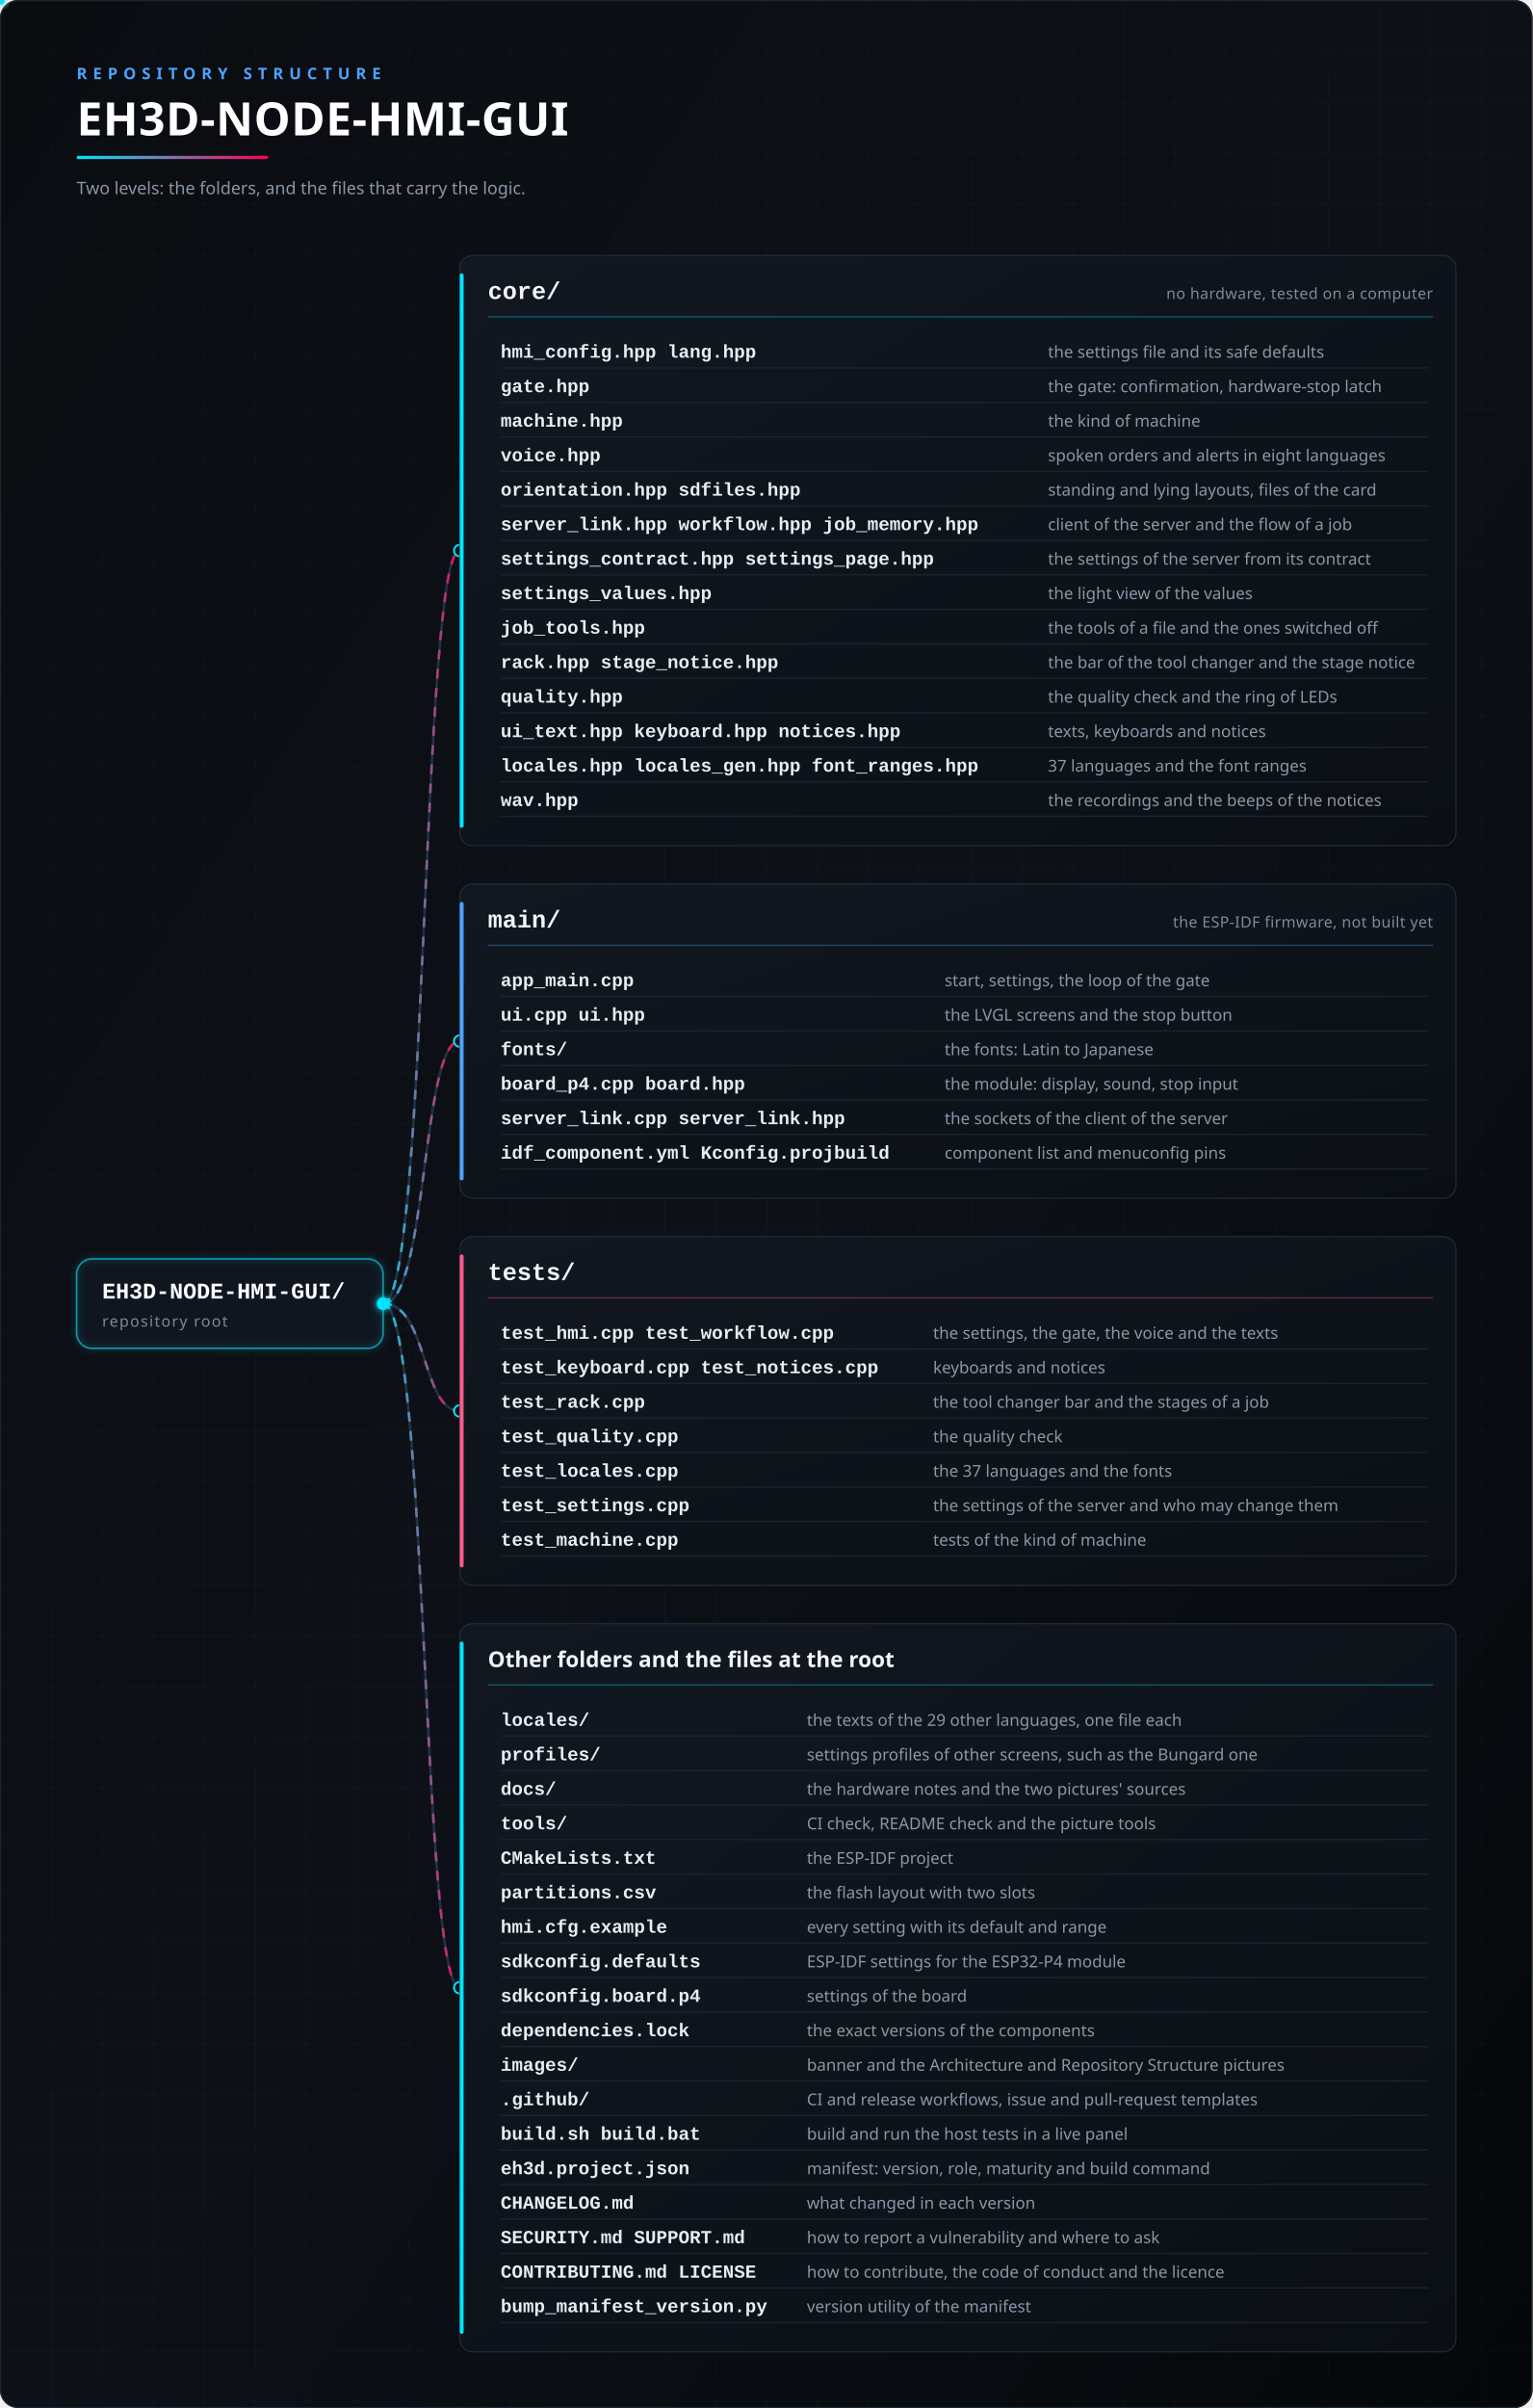
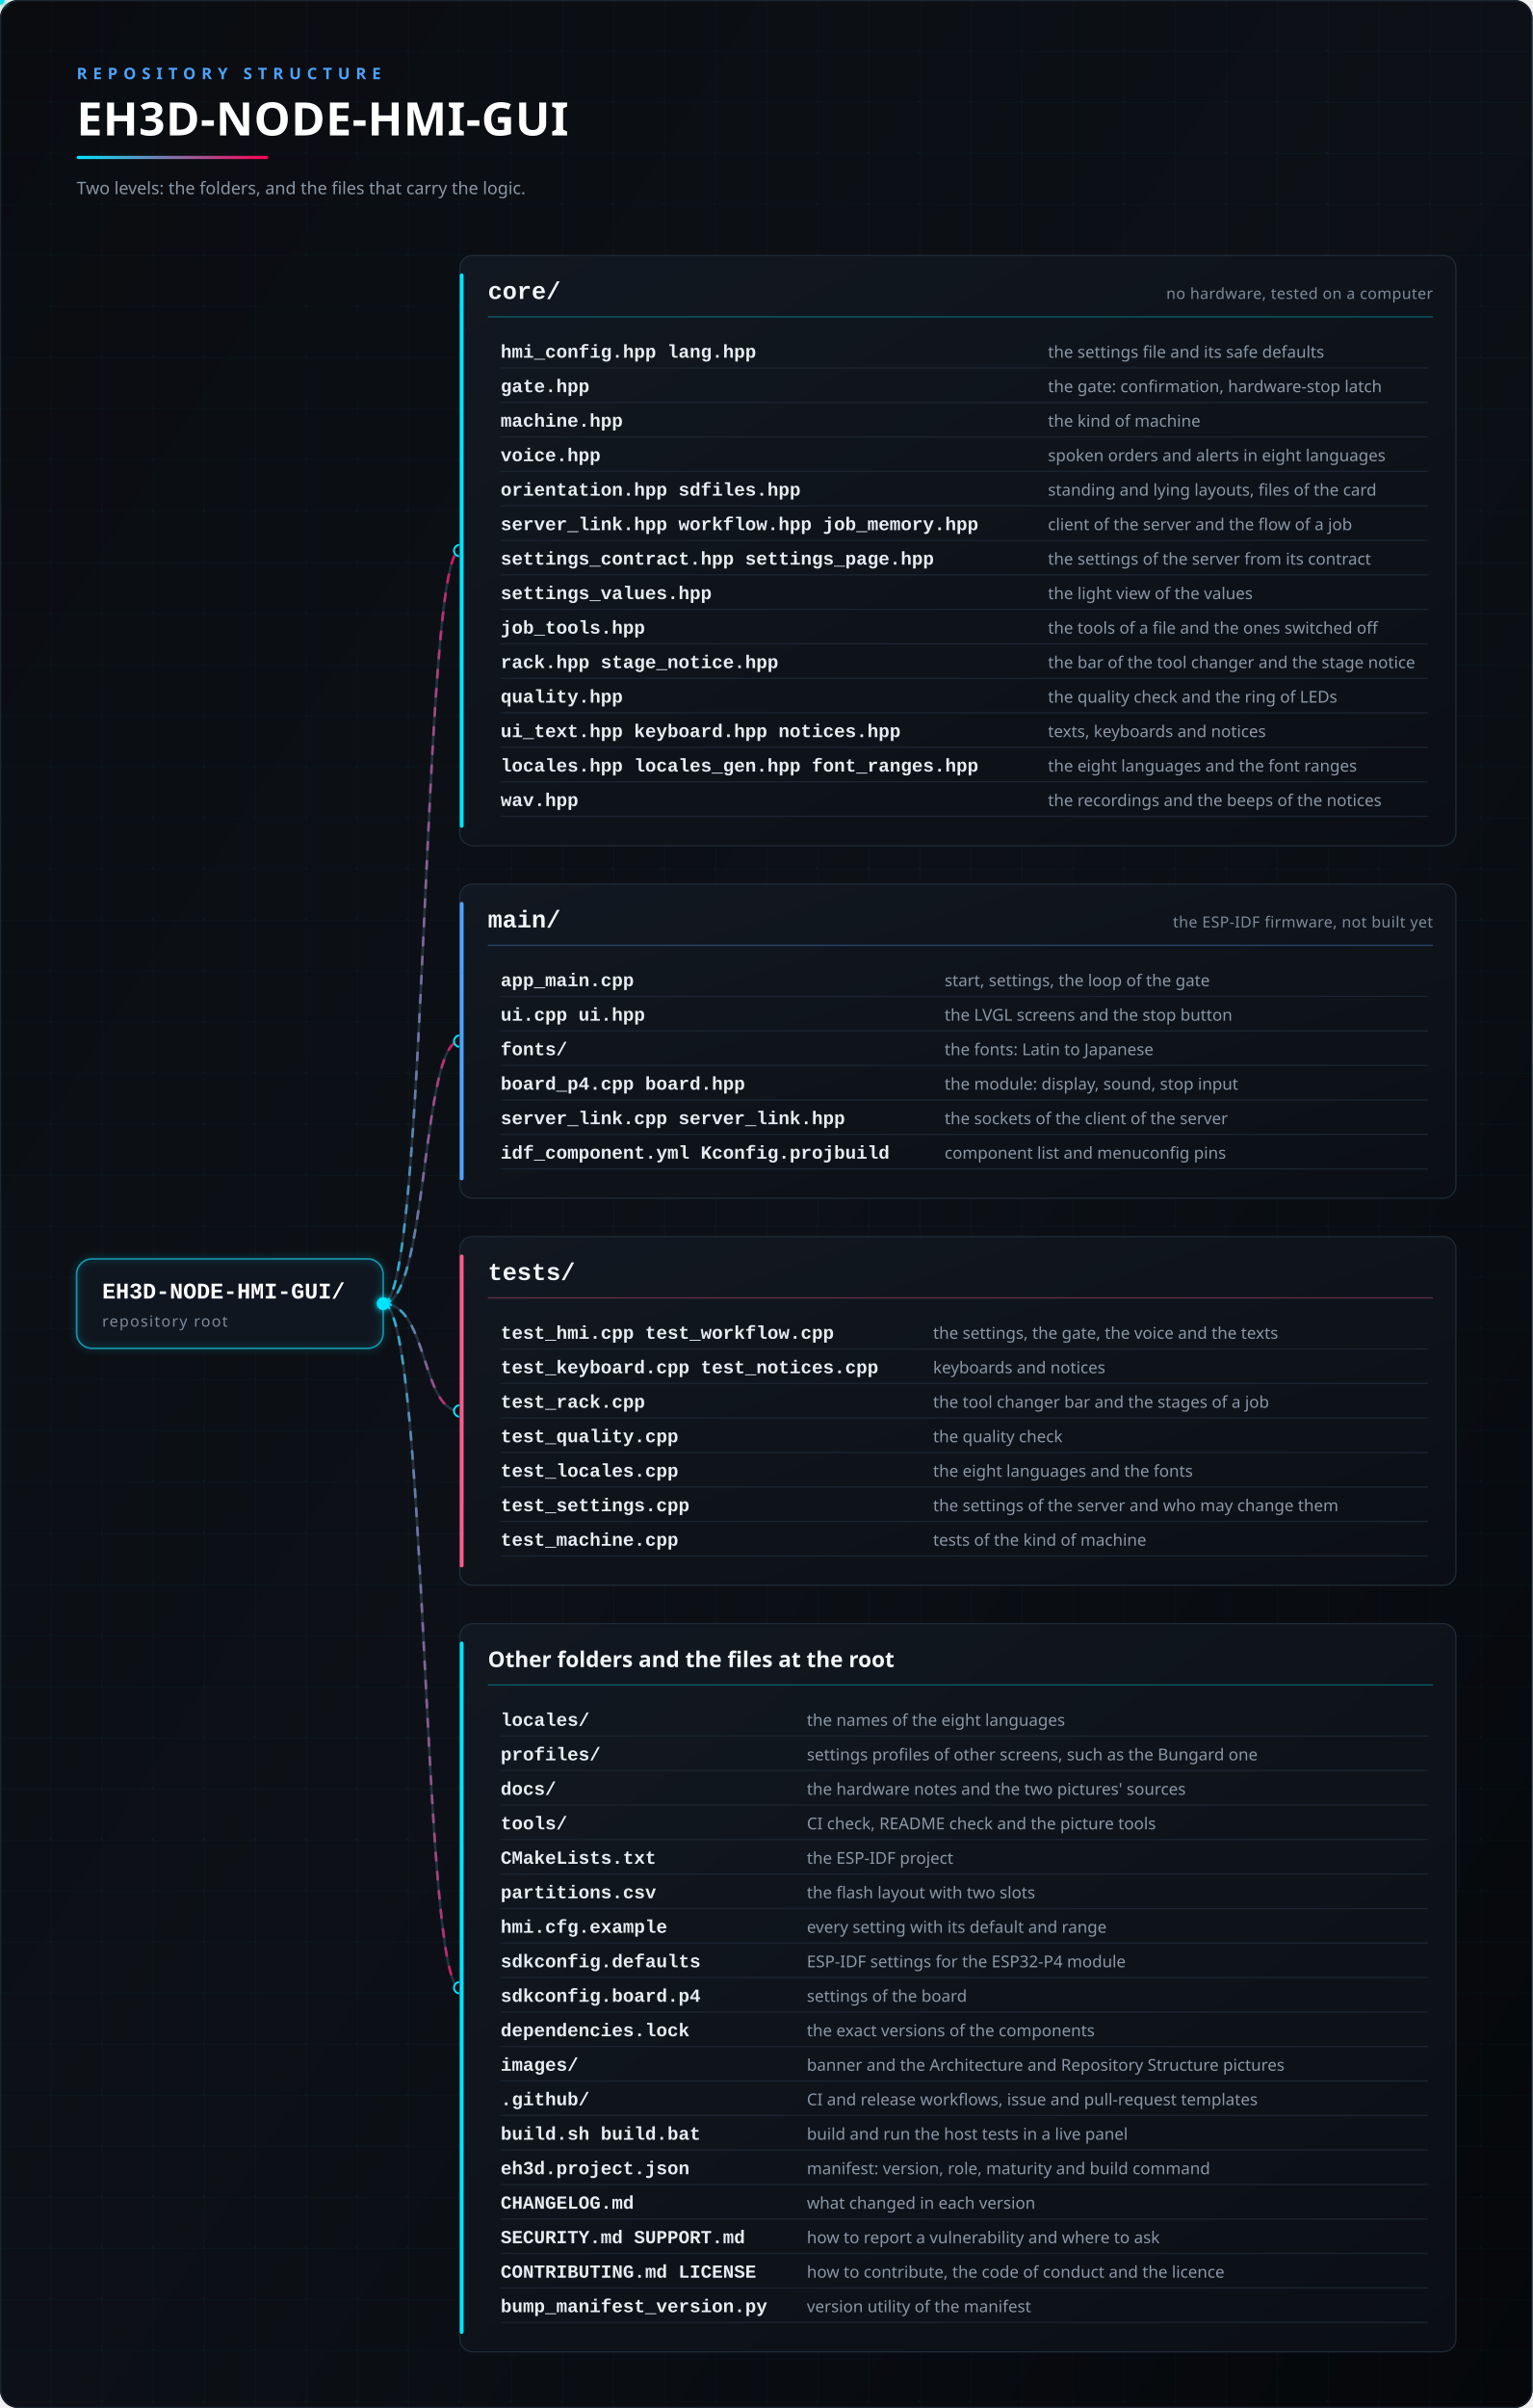
<svg xmlns="http://www.w3.org/2000/svg" viewBox="0 0 1200 1885" width="100%" role="img" aria-labelledby="t d">
  <defs>
    <linearGradient id="bg" x1="0" y1="0" x2="1" y2="1">
      <stop offset="0" stop-color="#0A0C10" />
      <stop offset="0.5" stop-color="#0D1117" />
      <stop offset="1" stop-color="#05070A" />
    </linearGradient>
    <linearGradient id="card" x1="0" y1="0" x2="1" y2="1">
      <stop offset="0" stop-color="#121821" />
      <stop offset="1" stop-color="#0B0F15" />
    </linearGradient>
    <linearGradient id="line" x1="0" y1="0" x2="1" y2="0">
      <stop offset="0" stop-color="#00E5FF" />
      <stop offset="1" stop-color="#FF0055" />
    </linearGradient>
    <filter id="glow" x="-50%" y="-50%" width="200%" height="200%">
      <feGaussianBlur stdDeviation="3" result="b" />
      <feMerge>
        <feMergeNode in="b" />
        <feMergeNode in="SourceGraphic" />
      </feMerge>
    </filter>
    <pattern id="grid" width="40" height="40" patternUnits="userSpaceOnUse">
      <path d="M40 0H0V40" fill="none" stroke="#00E5FF" stroke-opacity="0.035" />
      <circle cx="40" cy="40" r="1" fill="#00E5FF" fill-opacity="0.09" />
    </pattern>
  </defs>
  <rect width="1200" height="1885" rx="14" fill="url(#bg)" />
  <rect width="1200" height="1885" rx="14" fill="url(#grid)" />
  <rect x="0.5" y="0.5" width="1199" height="1884" rx="14" fill="none" stroke="#1B2530" />
  <text x="60" y="62" font-family="'Segoe UI','Noto Sans','Noto Sans CJK SC','Microsoft YaHei','Yu Gothic','Helvetica Neue',Helvetica,Arial,sans-serif" font-size="12.5" font-weight="600" fill="#4DA3FF" text-anchor="start" letter-spacing="4.5">REPOSITORY STRUCTURE</text>
  <text x="60" y="106" font-family="'Segoe UI','Noto Sans','Noto Sans CJK SC','Microsoft YaHei','Yu Gothic','Helvetica Neue',Helvetica,Arial,sans-serif" font-size="36" font-weight="700" fill="#FFFFFF" text-anchor="start" letter-spacing="0.5">EH3D-NODE-HMI-GUI</text>
  <rect x="60" y="122" width="150" height="2.5" rx="1.25" fill="url(#line)">
    <animate attributeName="width" values="40;150;150" keyTimes="0;0.4;1" dur="3s" repeatCount="indefinite" />
  </rect>
  <text x="60" y="152" font-family="'Segoe UI','Noto Sans','Noto Sans CJK SC','Microsoft YaHei','Yu Gothic','Helvetica Neue',Helvetica,Arial,sans-serif" font-size="13.5" font-weight="400" fill="#8A97A6" text-anchor="start">Two levels: the folders, and the files that carry the logic.</text>
  <path id="c0" d="M300,1020.5 C335,1020.5 330,431 360,431" fill="none" stroke="#243140" stroke-width="2" />
  <path d="M300,1020.5 C335,1020.5 330,431 360,431" fill="none" stroke="url(#line)" stroke-width="2" stroke-linecap="round" stroke-dasharray="6 9" opacity="0.9">
    <animate attributeName="stroke-dashoffset" from="0" to="-30" dur="1.6s" repeatCount="indefinite" />
  </path>
  <circle cx="360" cy="431" r="4.5" fill="#0D1117" stroke="#00E5FF" stroke-width="1.5" />
  <path id="c1" d="M300,1020.5 C335,1020.5 330,815 360,815" fill="none" stroke="#243140" stroke-width="2" />
  <path d="M300,1020.5 C335,1020.5 330,815 360,815" fill="none" stroke="url(#line)" stroke-width="2" stroke-linecap="round" stroke-dasharray="6 9" opacity="0.9">
    <animate attributeName="stroke-dashoffset" from="0" to="-30" dur="1.6s" repeatCount="indefinite" />
  </path>
  <circle cx="360" cy="815" r="4.5" fill="#0D1117" stroke="#00E5FF" stroke-width="1.5" />
  <path id="c2" d="M300,1020.5 C335,1020.5 330,1104.5 360,1104.5" fill="none" stroke="#243140" stroke-width="2" />
  <path d="M300,1020.5 C335,1020.5 330,1104.5 360,1104.5" fill="none" stroke="url(#line)" stroke-width="2" stroke-linecap="round" stroke-dasharray="6 9" opacity="0.9">
    <animate attributeName="stroke-dashoffset" from="0" to="-30" dur="1.6s" repeatCount="indefinite" />
  </path>
  <circle cx="360" cy="1104.5" r="4.5" fill="#0D1117" stroke="#00E5FF" stroke-width="1.5" />
  <path id="c3" d="M300,1020.5 C335,1020.5 330,1556 360,1556" fill="none" stroke="#243140" stroke-width="2" />
  <path d="M300,1020.5 C335,1020.5 330,1556 360,1556" fill="none" stroke="url(#line)" stroke-width="2" stroke-linecap="round" stroke-dasharray="6 9" opacity="0.9">
    <animate attributeName="stroke-dashoffset" from="0" to="-30" dur="1.6s" repeatCount="indefinite" />
  </path>
  <circle cx="360" cy="1556" r="4.5" fill="#0D1117" stroke="#00E5FF" stroke-width="1.5" />
  <circle r="3.5" fill="#00E5FF" filter="url(#glow)">
    <animateMotion dur="3.4s" repeatCount="indefinite">
      <mpath href="#c0" />
    </animateMotion>
  </circle>
  <circle r="3.5" fill="#4DA3FF" filter="url(#glow)">
    <animateMotion dur="4.2s" repeatCount="indefinite">
      <mpath href="#c1" />
    </animateMotion>
  </circle>
  <circle r="3.5" fill="#FFB300" filter="url(#glow)">
    <animateMotion dur="5.0s" repeatCount="indefinite">
      <mpath href="#c2" />
    </animateMotion>
  </circle>
  <circle r="3.5" fill="#00E5FF" filter="url(#glow)">
    <animateMotion dur="5.8s" repeatCount="indefinite">
      <mpath href="#c3" />
    </animateMotion>
  </circle>
  <rect x="60" y="985.5" width="240" height="70" rx="12" fill="#0F1620" stroke="#2A3A4C" stroke-width="1.2" />
  <rect x="60" y="985.5" width="240" height="70" rx="12" fill="none" stroke="#00E5FF" stroke-opacity="0.5" stroke-width="1.2" filter="url(#glow)">
    <animate attributeName="stroke-opacity" values="0.15;0.6;0.15" dur="3.6s" repeatCount="indefinite" />
  </rect>
  <text x="80" y="1016.5" font-family="'JetBrains Mono','Cascadia Code','SFMono-Regular',Consolas,'Liberation Mono',monospace" font-size="17.6" font-weight="700" fill="#FFFFFF" text-anchor="start">EH3D-NODE-HMI-GUI/</text>
  <text x="80" y="1038.5" font-family="'Segoe UI','Noto Sans','Noto Sans CJK SC','Microsoft YaHei','Yu Gothic','Helvetica Neue',Helvetica,Arial,sans-serif" font-size="12" font-weight="400" fill="#7D8A99" text-anchor="start" letter-spacing="1">repository root</text>
  <circle cx="300" cy="1020.5" r="5" fill="#00E5FF" filter="url(#glow)" />
  <rect x="360" y="200" width="780" height="462" rx="10" fill="url(#card)" stroke="#1E2A36" stroke-width="1" />
  <rect x="360" y="214" width="3" height="434" rx="1.5" fill="#00E5FF">
    <animate attributeName="opacity" values="0.55;1;0.55" dur="4s" begin="0s" repeatCount="indefinite" />
  </rect>
  <text x="382" y="234" font-family="'JetBrains Mono','Cascadia Code','SFMono-Regular',Consolas,'Liberation Mono',monospace" font-size="19" font-weight="700" fill="#F2F6FA" text-anchor="start">core/</text>
  <text x="1122" y="234" font-family="'Segoe UI','Noto Sans','Noto Sans CJK SC','Microsoft YaHei','Yu Gothic','Helvetica Neue',Helvetica,Arial,sans-serif" font-size="12" font-weight="400" fill="#7D8A99" text-anchor="end" letter-spacing="0.3">no hardware, tested on a computer</text>
  <line x1="382" y1="248" x2="1122" y2="248" stroke="#00E5FF" stroke-opacity="0.35" stroke-width="1" />
  <text x="392" y="280" font-family="'JetBrains Mono','Cascadia Code','SFMono-Regular',Consolas,'Liberation Mono',monospace" font-size="14.5" font-weight="600" fill="#E6EDF3" text-anchor="start">hmi_config.hpp  lang.hpp</text>
  <text x="820.55" y="280" font-family="'Segoe UI','Noto Sans','Noto Sans CJK SC','Microsoft YaHei','Yu Gothic','Helvetica Neue',Helvetica,Arial,sans-serif" font-size="12.8" font-weight="400" fill="#8A97A6" text-anchor="start">the settings file and its safe defaults</text>
  <line x1="392" y1="288" x2="1118" y2="288" stroke="#1A2430" stroke-width="1" />
  <text x="392" y="307" font-family="'JetBrains Mono','Cascadia Code','SFMono-Regular',Consolas,'Liberation Mono',monospace" font-size="14.5" font-weight="600" fill="#E6EDF3" text-anchor="start">gate.hpp</text>
  <text x="820.55" y="307" font-family="'Segoe UI','Noto Sans','Noto Sans CJK SC','Microsoft YaHei','Yu Gothic','Helvetica Neue',Helvetica,Arial,sans-serif" font-size="12.8" font-weight="400" fill="#8A97A6" text-anchor="start">the gate: confirmation, hardware-stop latch</text>
  <line x1="392" y1="315" x2="1118" y2="315" stroke="#1A2430" stroke-width="1" />
  <text x="392" y="334" font-family="'JetBrains Mono','Cascadia Code','SFMono-Regular',Consolas,'Liberation Mono',monospace" font-size="14.5" font-weight="600" fill="#E6EDF3" text-anchor="start">machine.hpp</text>
  <text x="820.55" y="334" font-family="'Segoe UI','Noto Sans','Noto Sans CJK SC','Microsoft YaHei','Yu Gothic','Helvetica Neue',Helvetica,Arial,sans-serif" font-size="12.8" font-weight="400" fill="#8A97A6" text-anchor="start">the kind of machine</text>
  <line x1="392" y1="342" x2="1118" y2="342" stroke="#1A2430" stroke-width="1" />
  <text x="392" y="361" font-family="'JetBrains Mono','Cascadia Code','SFMono-Regular',Consolas,'Liberation Mono',monospace" font-size="14.5" font-weight="600" fill="#E6EDF3" text-anchor="start">voice.hpp</text>
  <text x="820.55" y="361" font-family="'Segoe UI','Noto Sans','Noto Sans CJK SC','Microsoft YaHei','Yu Gothic','Helvetica Neue',Helvetica,Arial,sans-serif" font-size="12.8" font-weight="400" fill="#8A97A6" text-anchor="start">spoken orders and alerts in eight languages</text>
  <line x1="392" y1="369" x2="1118" y2="369" stroke="#1A2430" stroke-width="1" />
  <text x="392" y="388" font-family="'JetBrains Mono','Cascadia Code','SFMono-Regular',Consolas,'Liberation Mono',monospace" font-size="14.5" font-weight="600" fill="#E6EDF3" text-anchor="start">orientation.hpp  sdfiles.hpp</text>
  <text x="820.55" y="388" font-family="'Segoe UI','Noto Sans','Noto Sans CJK SC','Microsoft YaHei','Yu Gothic','Helvetica Neue',Helvetica,Arial,sans-serif" font-size="12.8" font-weight="400" fill="#8A97A6" text-anchor="start">standing and lying layouts, files of the card</text>
  <line x1="392" y1="396" x2="1118" y2="396" stroke="#1A2430" stroke-width="1" />
  <text x="392" y="415" font-family="'JetBrains Mono','Cascadia Code','SFMono-Regular',Consolas,'Liberation Mono',monospace" font-size="14.5" font-weight="600" fill="#E6EDF3" text-anchor="start">server_link.hpp  workflow.hpp  job_memory.hpp</text>
  <text x="820.55" y="415" font-family="'Segoe UI','Noto Sans','Noto Sans CJK SC','Microsoft YaHei','Yu Gothic','Helvetica Neue',Helvetica,Arial,sans-serif" font-size="12.8" font-weight="400" fill="#8A97A6" text-anchor="start">client of the server and the flow of a job</text>
  <line x1="392" y1="423" x2="1118" y2="423" stroke="#1A2430" stroke-width="1" />
  <text x="392" y="442" font-family="'JetBrains Mono','Cascadia Code','SFMono-Regular',Consolas,'Liberation Mono',monospace" font-size="14.5" font-weight="600" fill="#E6EDF3" text-anchor="start">settings_contract.hpp  settings_page.hpp</text>
  <text x="820.55" y="442" font-family="'Segoe UI','Noto Sans','Noto Sans CJK SC','Microsoft YaHei','Yu Gothic','Helvetica Neue',Helvetica,Arial,sans-serif" font-size="12.8" font-weight="400" fill="#8A97A6" text-anchor="start">the settings of the server from its contract</text>
  <line x1="392" y1="450" x2="1118" y2="450" stroke="#1A2430" stroke-width="1" />
  <text x="392" y="469" font-family="'JetBrains Mono','Cascadia Code','SFMono-Regular',Consolas,'Liberation Mono',monospace" font-size="14.5" font-weight="600" fill="#E6EDF3" text-anchor="start">settings_values.hpp</text>
  <text x="820.55" y="469" font-family="'Segoe UI','Noto Sans','Noto Sans CJK SC','Microsoft YaHei','Yu Gothic','Helvetica Neue',Helvetica,Arial,sans-serif" font-size="12.8" font-weight="400" fill="#8A97A6" text-anchor="start">the light view of the values</text>
  <line x1="392" y1="477" x2="1118" y2="477" stroke="#1A2430" stroke-width="1" />
  <text x="392" y="496" font-family="'JetBrains Mono','Cascadia Code','SFMono-Regular',Consolas,'Liberation Mono',monospace" font-size="14.5" font-weight="600" fill="#E6EDF3" text-anchor="start">job_tools.hpp</text>
  <text x="820.55" y="496" font-family="'Segoe UI','Noto Sans','Noto Sans CJK SC','Microsoft YaHei','Yu Gothic','Helvetica Neue',Helvetica,Arial,sans-serif" font-size="12.8" font-weight="400" fill="#8A97A6" text-anchor="start">the tools of a file and the ones switched off</text>
  <line x1="392" y1="504" x2="1118" y2="504" stroke="#1A2430" stroke-width="1" />
  <text x="392" y="523" font-family="'JetBrains Mono','Cascadia Code','SFMono-Regular',Consolas,'Liberation Mono',monospace" font-size="14.5" font-weight="600" fill="#E6EDF3" text-anchor="start">rack.hpp  stage_notice.hpp</text>
  <text x="820.55" y="523" font-family="'Segoe UI','Noto Sans','Noto Sans CJK SC','Microsoft YaHei','Yu Gothic','Helvetica Neue',Helvetica,Arial,sans-serif" font-size="12.8" font-weight="400" fill="#8A97A6" text-anchor="start">the bar of the tool changer and the stage notice</text>
  <line x1="392" y1="531" x2="1118" y2="531" stroke="#1A2430" stroke-width="1" />
  <text x="392" y="550" font-family="'JetBrains Mono','Cascadia Code','SFMono-Regular',Consolas,'Liberation Mono',monospace" font-size="14.5" font-weight="600" fill="#E6EDF3" text-anchor="start">quality.hpp</text>
  <text x="820.55" y="550" font-family="'Segoe UI','Noto Sans','Noto Sans CJK SC','Microsoft YaHei','Yu Gothic','Helvetica Neue',Helvetica,Arial,sans-serif" font-size="12.8" font-weight="400" fill="#8A97A6" text-anchor="start">the quality check and the ring of LEDs</text>
  <line x1="392" y1="558" x2="1118" y2="558" stroke="#1A2430" stroke-width="1" />
  <text x="392" y="577" font-family="'JetBrains Mono','Cascadia Code','SFMono-Regular',Consolas,'Liberation Mono',monospace" font-size="14.5" font-weight="600" fill="#E6EDF3" text-anchor="start">ui_text.hpp  keyboard.hpp  notices.hpp</text>
  <text x="820.55" y="577" font-family="'Segoe UI','Noto Sans','Noto Sans CJK SC','Microsoft YaHei','Yu Gothic','Helvetica Neue',Helvetica,Arial,sans-serif" font-size="12.8" font-weight="400" fill="#8A97A6" text-anchor="start">texts, keyboards and notices</text>
  <line x1="392" y1="585" x2="1118" y2="585" stroke="#1A2430" stroke-width="1" />
  <text x="392" y="604" font-family="'JetBrains Mono','Cascadia Code','SFMono-Regular',Consolas,'Liberation Mono',monospace" font-size="14.5" font-weight="600" fill="#E6EDF3" text-anchor="start">locales.hpp  locales_gen.hpp  font_ranges.hpp</text>
-   <text x="820.55" y="604" font-family="'Segoe UI','Noto Sans','Noto Sans CJK SC','Microsoft YaHei','Yu Gothic','Helvetica Neue',Helvetica,Arial,sans-serif" font-size="12.8" font-weight="400" fill="#8A97A6" text-anchor="start">37 languages and the font ranges</text>
+   <text x="820.55" y="604" font-family="'Segoe UI','Noto Sans','Noto Sans CJK SC','Microsoft YaHei','Yu Gothic','Helvetica Neue',Helvetica,Arial,sans-serif" font-size="12.8" font-weight="400" fill="#8A97A6" text-anchor="start">the eight languages and the font ranges</text>
  <line x1="392" y1="612" x2="1118" y2="612" stroke="#1A2430" stroke-width="1" />
  <text x="392" y="631" font-family="'JetBrains Mono','Cascadia Code','SFMono-Regular',Consolas,'Liberation Mono',monospace" font-size="14.5" font-weight="600" fill="#E6EDF3" text-anchor="start">wav.hpp</text>
  <text x="820.55" y="631" font-family="'Segoe UI','Noto Sans','Noto Sans CJK SC','Microsoft YaHei','Yu Gothic','Helvetica Neue',Helvetica,Arial,sans-serif" font-size="12.8" font-weight="400" fill="#8A97A6" text-anchor="start">the recordings and the beeps of the notices</text>
  <line x1="392" y1="639" x2="1118" y2="639" stroke="#1A2430" stroke-width="1" />
  <rect x="360" y="692" width="780" height="246" rx="10" fill="url(#card)" stroke="#1E2A36" stroke-width="1" />
  <rect x="360" y="706" width="3" height="218" rx="1.5" fill="#4DA3FF">
    <animate attributeName="opacity" values="0.55;1;0.55" dur="4s" begin="0.6s" repeatCount="indefinite" />
  </rect>
  <text x="382" y="726" font-family="'JetBrains Mono','Cascadia Code','SFMono-Regular',Consolas,'Liberation Mono',monospace" font-size="19" font-weight="700" fill="#F2F6FA" text-anchor="start">main/</text>
  <text x="1122" y="726" font-family="'Segoe UI','Noto Sans','Noto Sans CJK SC','Microsoft YaHei','Yu Gothic','Helvetica Neue',Helvetica,Arial,sans-serif" font-size="12" font-weight="400" fill="#7D8A99" text-anchor="end" letter-spacing="0.3">the ESP-IDF firmware, not built yet</text>
  <line x1="382" y1="740" x2="1122" y2="740" stroke="#4DA3FF" stroke-opacity="0.35" stroke-width="1" />
  <text x="392" y="772" font-family="'JetBrains Mono','Cascadia Code','SFMono-Regular',Consolas,'Liberation Mono',monospace" font-size="14.5" font-weight="600" fill="#E6EDF3" text-anchor="start">app_main.cpp</text>
  <text x="739.64" y="772" font-family="'Segoe UI','Noto Sans','Noto Sans CJK SC','Microsoft YaHei','Yu Gothic','Helvetica Neue',Helvetica,Arial,sans-serif" font-size="12.8" font-weight="400" fill="#8A97A6" text-anchor="start">start, settings, the loop of the gate</text>
  <line x1="392" y1="780" x2="1118" y2="780" stroke="#1A2430" stroke-width="1" />
  <text x="392" y="799" font-family="'JetBrains Mono','Cascadia Code','SFMono-Regular',Consolas,'Liberation Mono',monospace" font-size="14.5" font-weight="600" fill="#E6EDF3" text-anchor="start">ui.cpp  ui.hpp</text>
  <text x="739.64" y="799" font-family="'Segoe UI','Noto Sans','Noto Sans CJK SC','Microsoft YaHei','Yu Gothic','Helvetica Neue',Helvetica,Arial,sans-serif" font-size="12.8" font-weight="400" fill="#8A97A6" text-anchor="start">the LVGL screens and the stop button</text>
  <line x1="392" y1="807" x2="1118" y2="807" stroke="#1A2430" stroke-width="1" />
  <text x="392" y="826" font-family="'JetBrains Mono','Cascadia Code','SFMono-Regular',Consolas,'Liberation Mono',monospace" font-size="14.5" font-weight="600" fill="#E6EDF3" text-anchor="start">fonts/</text>
  <text x="739.64" y="826" font-family="'Segoe UI','Noto Sans','Noto Sans CJK SC','Microsoft YaHei','Yu Gothic','Helvetica Neue',Helvetica,Arial,sans-serif" font-size="12.8" font-weight="400" fill="#8A97A6" text-anchor="start">the fonts: Latin to Japanese</text>
  <line x1="392" y1="834" x2="1118" y2="834" stroke="#1A2430" stroke-width="1" />
  <text x="392" y="853" font-family="'JetBrains Mono','Cascadia Code','SFMono-Regular',Consolas,'Liberation Mono',monospace" font-size="14.5" font-weight="600" fill="#E6EDF3" text-anchor="start">board_p4.cpp  board.hpp</text>
  <text x="739.64" y="853" font-family="'Segoe UI','Noto Sans','Noto Sans CJK SC','Microsoft YaHei','Yu Gothic','Helvetica Neue',Helvetica,Arial,sans-serif" font-size="12.8" font-weight="400" fill="#8A97A6" text-anchor="start">the module: display, sound, stop input</text>
  <line x1="392" y1="861" x2="1118" y2="861" stroke="#1A2430" stroke-width="1" />
  <text x="392" y="880" font-family="'JetBrains Mono','Cascadia Code','SFMono-Regular',Consolas,'Liberation Mono',monospace" font-size="14.5" font-weight="600" fill="#E6EDF3" text-anchor="start">server_link.cpp  server_link.hpp</text>
  <text x="739.64" y="880" font-family="'Segoe UI','Noto Sans','Noto Sans CJK SC','Microsoft YaHei','Yu Gothic','Helvetica Neue',Helvetica,Arial,sans-serif" font-size="12.8" font-weight="400" fill="#8A97A6" text-anchor="start">the sockets of the client of the server</text>
  <line x1="392" y1="888" x2="1118" y2="888" stroke="#1A2430" stroke-width="1" />
  <text x="392" y="907" font-family="'JetBrains Mono','Cascadia Code','SFMono-Regular',Consolas,'Liberation Mono',monospace" font-size="14.5" font-weight="600" fill="#E6EDF3" text-anchor="start">idf_component.yml  Kconfig.projbuild</text>
  <text x="739.64" y="907" font-family="'Segoe UI','Noto Sans','Noto Sans CJK SC','Microsoft YaHei','Yu Gothic','Helvetica Neue',Helvetica,Arial,sans-serif" font-size="12.8" font-weight="400" fill="#8A97A6" text-anchor="start">component list and menuconfig pins</text>
  <line x1="392" y1="915" x2="1118" y2="915" stroke="#1A2430" stroke-width="1" />
  <rect x="360" y="968" width="780" height="273" rx="10" fill="url(#card)" stroke="#1E2A36" stroke-width="1" />
  <rect x="360" y="982" width="3" height="245" rx="1.5" fill="#FF5C8A">
    <animate attributeName="opacity" values="0.55;1;0.55" dur="4s" begin="1.2s" repeatCount="indefinite" />
  </rect>
  <text x="382" y="1002" font-family="'JetBrains Mono','Cascadia Code','SFMono-Regular',Consolas,'Liberation Mono',monospace" font-size="19" font-weight="700" fill="#F2F6FA" text-anchor="start">tests/</text>
  <line x1="382" y1="1016" x2="1122" y2="1016" stroke="#FF5C8A" stroke-opacity="0.35" stroke-width="1" />
  <text x="392" y="1048" font-family="'JetBrains Mono','Cascadia Code','SFMono-Regular',Consolas,'Liberation Mono',monospace" font-size="14.5" font-weight="600" fill="#E6EDF3" text-anchor="start">test_hmi.cpp  test_workflow.cpp</text>
  <text x="730.65" y="1048" font-family="'Segoe UI','Noto Sans','Noto Sans CJK SC','Microsoft YaHei','Yu Gothic','Helvetica Neue',Helvetica,Arial,sans-serif" font-size="12.8" font-weight="400" fill="#8A97A6" text-anchor="start">the settings, the gate, the voice and the texts</text>
  <line x1="392" y1="1056" x2="1118" y2="1056" stroke="#1A2430" stroke-width="1" />
  <text x="392" y="1075" font-family="'JetBrains Mono','Cascadia Code','SFMono-Regular',Consolas,'Liberation Mono',monospace" font-size="14.5" font-weight="600" fill="#E6EDF3" text-anchor="start">test_keyboard.cpp  test_notices.cpp</text>
  <text x="730.65" y="1075" font-family="'Segoe UI','Noto Sans','Noto Sans CJK SC','Microsoft YaHei','Yu Gothic','Helvetica Neue',Helvetica,Arial,sans-serif" font-size="12.8" font-weight="400" fill="#8A97A6" text-anchor="start">keyboards and notices</text>
  <line x1="392" y1="1083" x2="1118" y2="1083" stroke="#1A2430" stroke-width="1" />
  <text x="392" y="1102" font-family="'JetBrains Mono','Cascadia Code','SFMono-Regular',Consolas,'Liberation Mono',monospace" font-size="14.5" font-weight="600" fill="#E6EDF3" text-anchor="start">test_rack.cpp</text>
  <text x="730.65" y="1102" font-family="'Segoe UI','Noto Sans','Noto Sans CJK SC','Microsoft YaHei','Yu Gothic','Helvetica Neue',Helvetica,Arial,sans-serif" font-size="12.8" font-weight="400" fill="#8A97A6" text-anchor="start">the tool changer bar and the stages of a job</text>
  <line x1="392" y1="1110" x2="1118" y2="1110" stroke="#1A2430" stroke-width="1" />
  <text x="392" y="1129" font-family="'JetBrains Mono','Cascadia Code','SFMono-Regular',Consolas,'Liberation Mono',monospace" font-size="14.5" font-weight="600" fill="#E6EDF3" text-anchor="start">test_quality.cpp</text>
  <text x="730.65" y="1129" font-family="'Segoe UI','Noto Sans','Noto Sans CJK SC','Microsoft YaHei','Yu Gothic','Helvetica Neue',Helvetica,Arial,sans-serif" font-size="12.8" font-weight="400" fill="#8A97A6" text-anchor="start">the quality check</text>
  <line x1="392" y1="1137" x2="1118" y2="1137" stroke="#1A2430" stroke-width="1" />
  <text x="392" y="1156" font-family="'JetBrains Mono','Cascadia Code','SFMono-Regular',Consolas,'Liberation Mono',monospace" font-size="14.5" font-weight="600" fill="#E6EDF3" text-anchor="start">test_locales.cpp</text>
-   <text x="730.65" y="1156" font-family="'Segoe UI','Noto Sans','Noto Sans CJK SC','Microsoft YaHei','Yu Gothic','Helvetica Neue',Helvetica,Arial,sans-serif" font-size="12.8" font-weight="400" fill="#8A97A6" text-anchor="start">the 37 languages and the fonts</text>
+   <text x="730.65" y="1156" font-family="'Segoe UI','Noto Sans','Noto Sans CJK SC','Microsoft YaHei','Yu Gothic','Helvetica Neue',Helvetica,Arial,sans-serif" font-size="12.8" font-weight="400" fill="#8A97A6" text-anchor="start">the eight languages and the fonts</text>
  <line x1="392" y1="1164" x2="1118" y2="1164" stroke="#1A2430" stroke-width="1" />
  <text x="392" y="1183" font-family="'JetBrains Mono','Cascadia Code','SFMono-Regular',Consolas,'Liberation Mono',monospace" font-size="14.5" font-weight="600" fill="#E6EDF3" text-anchor="start">test_settings.cpp</text>
  <text x="730.65" y="1183" font-family="'Segoe UI','Noto Sans','Noto Sans CJK SC','Microsoft YaHei','Yu Gothic','Helvetica Neue',Helvetica,Arial,sans-serif" font-size="12.8" font-weight="400" fill="#8A97A6" text-anchor="start">the settings of the server and who may change them</text>
  <line x1="392" y1="1191" x2="1118" y2="1191" stroke="#1A2430" stroke-width="1" />
  <text x="392" y="1210" font-family="'JetBrains Mono','Cascadia Code','SFMono-Regular',Consolas,'Liberation Mono',monospace" font-size="14.5" font-weight="600" fill="#E6EDF3" text-anchor="start">test_machine.cpp</text>
  <text x="730.65" y="1210" font-family="'Segoe UI','Noto Sans','Noto Sans CJK SC','Microsoft YaHei','Yu Gothic','Helvetica Neue',Helvetica,Arial,sans-serif" font-size="12.8" font-weight="400" fill="#8A97A6" text-anchor="start">tests of the kind of machine</text>
  <line x1="392" y1="1218" x2="1118" y2="1218" stroke="#1A2430" stroke-width="1" />
  <rect x="360" y="1271" width="780" height="570" rx="10" fill="url(#card)" stroke="#1E2A36" stroke-width="1" />
  <rect x="360" y="1285" width="3" height="542" rx="1.5" fill="#00E5FF">
    <animate attributeName="opacity" values="0.55;1;0.55" dur="4s" begin="1.8s" repeatCount="indefinite" />
  </rect>
  <text x="382" y="1305" font-family="'Segoe UI','Noto Sans','Noto Sans CJK SC','Microsoft YaHei','Yu Gothic','Helvetica Neue',Helvetica,Arial,sans-serif" font-size="17" font-weight="700" fill="#F2F6FA" text-anchor="start">Other folders and the files at the root</text>
  <line x1="382" y1="1319" x2="1122" y2="1319" stroke="#00E5FF" stroke-opacity="0.35" stroke-width="1" />
  <text x="392" y="1351" font-family="'JetBrains Mono','Cascadia Code','SFMono-Regular',Consolas,'Liberation Mono',monospace" font-size="14.5" font-weight="600" fill="#E6EDF3" text-anchor="start">locales/</text>
-   <text x="631.76" y="1351" font-family="'Segoe UI','Noto Sans','Noto Sans CJK SC','Microsoft YaHei','Yu Gothic','Helvetica Neue',Helvetica,Arial,sans-serif" font-size="12.8" font-weight="400" fill="#8A97A6" text-anchor="start">the texts of the 29 other languages, one file each</text>
+   <text x="631.76" y="1351" font-family="'Segoe UI','Noto Sans','Noto Sans CJK SC','Microsoft YaHei','Yu Gothic','Helvetica Neue',Helvetica,Arial,sans-serif" font-size="12.8" font-weight="400" fill="#8A97A6" text-anchor="start">the names of the eight languages</text>
  <line x1="392" y1="1359" x2="1118" y2="1359" stroke="#1A2430" stroke-width="1" />
  <text x="392" y="1378" font-family="'JetBrains Mono','Cascadia Code','SFMono-Regular',Consolas,'Liberation Mono',monospace" font-size="14.5" font-weight="600" fill="#E6EDF3" text-anchor="start">profiles/</text>
  <text x="631.76" y="1378" font-family="'Segoe UI','Noto Sans','Noto Sans CJK SC','Microsoft YaHei','Yu Gothic','Helvetica Neue',Helvetica,Arial,sans-serif" font-size="12.8" font-weight="400" fill="#8A97A6" text-anchor="start">settings profiles of other screens, such as the Bungard one</text>
  <line x1="392" y1="1386" x2="1118" y2="1386" stroke="#1A2430" stroke-width="1" />
  <text x="392" y="1405" font-family="'JetBrains Mono','Cascadia Code','SFMono-Regular',Consolas,'Liberation Mono',monospace" font-size="14.5" font-weight="600" fill="#E6EDF3" text-anchor="start">docs/</text>
  <text x="631.76" y="1405" font-family="'Segoe UI','Noto Sans','Noto Sans CJK SC','Microsoft YaHei','Yu Gothic','Helvetica Neue',Helvetica,Arial,sans-serif" font-size="12.8" font-weight="400" fill="#8A97A6" text-anchor="start">the hardware notes and the two pictures' sources</text>
  <line x1="392" y1="1413" x2="1118" y2="1413" stroke="#1A2430" stroke-width="1" />
  <text x="392" y="1432" font-family="'JetBrains Mono','Cascadia Code','SFMono-Regular',Consolas,'Liberation Mono',monospace" font-size="14.5" font-weight="600" fill="#E6EDF3" text-anchor="start">tools/</text>
  <text x="631.76" y="1432" font-family="'Segoe UI','Noto Sans','Noto Sans CJK SC','Microsoft YaHei','Yu Gothic','Helvetica Neue',Helvetica,Arial,sans-serif" font-size="12.8" font-weight="400" fill="#8A97A6" text-anchor="start">CI check, README check and the picture tools</text>
  <line x1="392" y1="1440" x2="1118" y2="1440" stroke="#1A2430" stroke-width="1" />
  <text x="392" y="1459" font-family="'JetBrains Mono','Cascadia Code','SFMono-Regular',Consolas,'Liberation Mono',monospace" font-size="14.5" font-weight="600" fill="#E6EDF3" text-anchor="start">CMakeLists.txt</text>
  <text x="631.76" y="1459" font-family="'Segoe UI','Noto Sans','Noto Sans CJK SC','Microsoft YaHei','Yu Gothic','Helvetica Neue',Helvetica,Arial,sans-serif" font-size="12.8" font-weight="400" fill="#8A97A6" text-anchor="start">the ESP-IDF project</text>
  <line x1="392" y1="1467" x2="1118" y2="1467" stroke="#1A2430" stroke-width="1" />
  <text x="392" y="1486" font-family="'JetBrains Mono','Cascadia Code','SFMono-Regular',Consolas,'Liberation Mono',monospace" font-size="14.5" font-weight="600" fill="#E6EDF3" text-anchor="start">partitions.csv</text>
  <text x="631.76" y="1486" font-family="'Segoe UI','Noto Sans','Noto Sans CJK SC','Microsoft YaHei','Yu Gothic','Helvetica Neue',Helvetica,Arial,sans-serif" font-size="12.8" font-weight="400" fill="#8A97A6" text-anchor="start">the flash layout with two slots</text>
  <line x1="392" y1="1494" x2="1118" y2="1494" stroke="#1A2430" stroke-width="1" />
  <text x="392" y="1513" font-family="'JetBrains Mono','Cascadia Code','SFMono-Regular',Consolas,'Liberation Mono',monospace" font-size="14.5" font-weight="600" fill="#E6EDF3" text-anchor="start">hmi.cfg.example</text>
  <text x="631.76" y="1513" font-family="'Segoe UI','Noto Sans','Noto Sans CJK SC','Microsoft YaHei','Yu Gothic','Helvetica Neue',Helvetica,Arial,sans-serif" font-size="12.8" font-weight="400" fill="#8A97A6" text-anchor="start">every setting with its default and range</text>
  <line x1="392" y1="1521" x2="1118" y2="1521" stroke="#1A2430" stroke-width="1" />
  <text x="392" y="1540" font-family="'JetBrains Mono','Cascadia Code','SFMono-Regular',Consolas,'Liberation Mono',monospace" font-size="14.5" font-weight="600" fill="#E6EDF3" text-anchor="start">sdkconfig.defaults</text>
  <text x="631.76" y="1540" font-family="'Segoe UI','Noto Sans','Noto Sans CJK SC','Microsoft YaHei','Yu Gothic','Helvetica Neue',Helvetica,Arial,sans-serif" font-size="12.8" font-weight="400" fill="#8A97A6" text-anchor="start">ESP-IDF settings for the ESP32-P4 module</text>
  <line x1="392" y1="1548" x2="1118" y2="1548" stroke="#1A2430" stroke-width="1" />
  <text x="392" y="1567" font-family="'JetBrains Mono','Cascadia Code','SFMono-Regular',Consolas,'Liberation Mono',monospace" font-size="14.5" font-weight="600" fill="#E6EDF3" text-anchor="start">sdkconfig.board.p4</text>
  <text x="631.76" y="1567" font-family="'Segoe UI','Noto Sans','Noto Sans CJK SC','Microsoft YaHei','Yu Gothic','Helvetica Neue',Helvetica,Arial,sans-serif" font-size="12.8" font-weight="400" fill="#8A97A6" text-anchor="start">settings of the board</text>
  <line x1="392" y1="1575" x2="1118" y2="1575" stroke="#1A2430" stroke-width="1" />
  <text x="392" y="1594" font-family="'JetBrains Mono','Cascadia Code','SFMono-Regular',Consolas,'Liberation Mono',monospace" font-size="14.5" font-weight="600" fill="#E6EDF3" text-anchor="start">dependencies.lock</text>
  <text x="631.76" y="1594" font-family="'Segoe UI','Noto Sans','Noto Sans CJK SC','Microsoft YaHei','Yu Gothic','Helvetica Neue',Helvetica,Arial,sans-serif" font-size="12.8" font-weight="400" fill="#8A97A6" text-anchor="start">the exact versions of the components</text>
  <line x1="392" y1="1602" x2="1118" y2="1602" stroke="#1A2430" stroke-width="1" />
  <text x="392" y="1621" font-family="'JetBrains Mono','Cascadia Code','SFMono-Regular',Consolas,'Liberation Mono',monospace" font-size="14.5" font-weight="600" fill="#E6EDF3" text-anchor="start">images/</text>
  <text x="631.76" y="1621" font-family="'Segoe UI','Noto Sans','Noto Sans CJK SC','Microsoft YaHei','Yu Gothic','Helvetica Neue',Helvetica,Arial,sans-serif" font-size="12.8" font-weight="400" fill="#8A97A6" text-anchor="start">banner and the Architecture and Repository Structure pictures</text>
  <line x1="392" y1="1629" x2="1118" y2="1629" stroke="#1A2430" stroke-width="1" />
  <text x="392" y="1648" font-family="'JetBrains Mono','Cascadia Code','SFMono-Regular',Consolas,'Liberation Mono',monospace" font-size="14.5" font-weight="600" fill="#E6EDF3" text-anchor="start">.github/</text>
  <text x="631.76" y="1648" font-family="'Segoe UI','Noto Sans','Noto Sans CJK SC','Microsoft YaHei','Yu Gothic','Helvetica Neue',Helvetica,Arial,sans-serif" font-size="12.8" font-weight="400" fill="#8A97A6" text-anchor="start">CI and release workflows, issue and pull-request templates</text>
  <line x1="392" y1="1656" x2="1118" y2="1656" stroke="#1A2430" stroke-width="1" />
  <text x="392" y="1675" font-family="'JetBrains Mono','Cascadia Code','SFMono-Regular',Consolas,'Liberation Mono',monospace" font-size="14.5" font-weight="600" fill="#E6EDF3" text-anchor="start">build.sh  build.bat</text>
  <text x="631.76" y="1675" font-family="'Segoe UI','Noto Sans','Noto Sans CJK SC','Microsoft YaHei','Yu Gothic','Helvetica Neue',Helvetica,Arial,sans-serif" font-size="12.8" font-weight="400" fill="#8A97A6" text-anchor="start">build and run the host tests in a live panel</text>
  <line x1="392" y1="1683" x2="1118" y2="1683" stroke="#1A2430" stroke-width="1" />
  <text x="392" y="1702" font-family="'JetBrains Mono','Cascadia Code','SFMono-Regular',Consolas,'Liberation Mono',monospace" font-size="14.5" font-weight="600" fill="#E6EDF3" text-anchor="start">eh3d.project.json</text>
  <text x="631.76" y="1702" font-family="'Segoe UI','Noto Sans','Noto Sans CJK SC','Microsoft YaHei','Yu Gothic','Helvetica Neue',Helvetica,Arial,sans-serif" font-size="12.8" font-weight="400" fill="#8A97A6" text-anchor="start">manifest: version, role, maturity and build command</text>
  <line x1="392" y1="1710" x2="1118" y2="1710" stroke="#1A2430" stroke-width="1" />
  <text x="392" y="1729" font-family="'JetBrains Mono','Cascadia Code','SFMono-Regular',Consolas,'Liberation Mono',monospace" font-size="14.5" font-weight="600" fill="#E6EDF3" text-anchor="start">CHANGELOG.md</text>
  <text x="631.76" y="1729" font-family="'Segoe UI','Noto Sans','Noto Sans CJK SC','Microsoft YaHei','Yu Gothic','Helvetica Neue',Helvetica,Arial,sans-serif" font-size="12.8" font-weight="400" fill="#8A97A6" text-anchor="start">what changed in each version</text>
  <line x1="392" y1="1737" x2="1118" y2="1737" stroke="#1A2430" stroke-width="1" />
  <text x="392" y="1756" font-family="'JetBrains Mono','Cascadia Code','SFMono-Regular',Consolas,'Liberation Mono',monospace" font-size="14.5" font-weight="600" fill="#E6EDF3" text-anchor="start">SECURITY.md  SUPPORT.md</text>
  <text x="631.76" y="1756" font-family="'Segoe UI','Noto Sans','Noto Sans CJK SC','Microsoft YaHei','Yu Gothic','Helvetica Neue',Helvetica,Arial,sans-serif" font-size="12.8" font-weight="400" fill="#8A97A6" text-anchor="start">how to report a vulnerability and where to ask</text>
  <line x1="392" y1="1764" x2="1118" y2="1764" stroke="#1A2430" stroke-width="1" />
  <text x="392" y="1783" font-family="'JetBrains Mono','Cascadia Code','SFMono-Regular',Consolas,'Liberation Mono',monospace" font-size="14.5" font-weight="600" fill="#E6EDF3" text-anchor="start">CONTRIBUTING.md  LICENSE</text>
  <text x="631.76" y="1783" font-family="'Segoe UI','Noto Sans','Noto Sans CJK SC','Microsoft YaHei','Yu Gothic','Helvetica Neue',Helvetica,Arial,sans-serif" font-size="12.8" font-weight="400" fill="#8A97A6" text-anchor="start">how to contribute, the code of conduct and the licence</text>
  <line x1="392" y1="1791" x2="1118" y2="1791" stroke="#1A2430" stroke-width="1" />
  <text x="392" y="1810" font-family="'JetBrains Mono','Cascadia Code','SFMono-Regular',Consolas,'Liberation Mono',monospace" font-size="14.5" font-weight="600" fill="#E6EDF3" text-anchor="start">bump_manifest_version.py</text>
  <text x="631.76" y="1810" font-family="'Segoe UI','Noto Sans','Noto Sans CJK SC','Microsoft YaHei','Yu Gothic','Helvetica Neue',Helvetica,Arial,sans-serif" font-size="12.8" font-weight="400" fill="#8A97A6" text-anchor="start">version utility of the manifest</text>
  <line x1="392" y1="1818" x2="1118" y2="1818" stroke="#1A2430" stroke-width="1" />
</svg>
